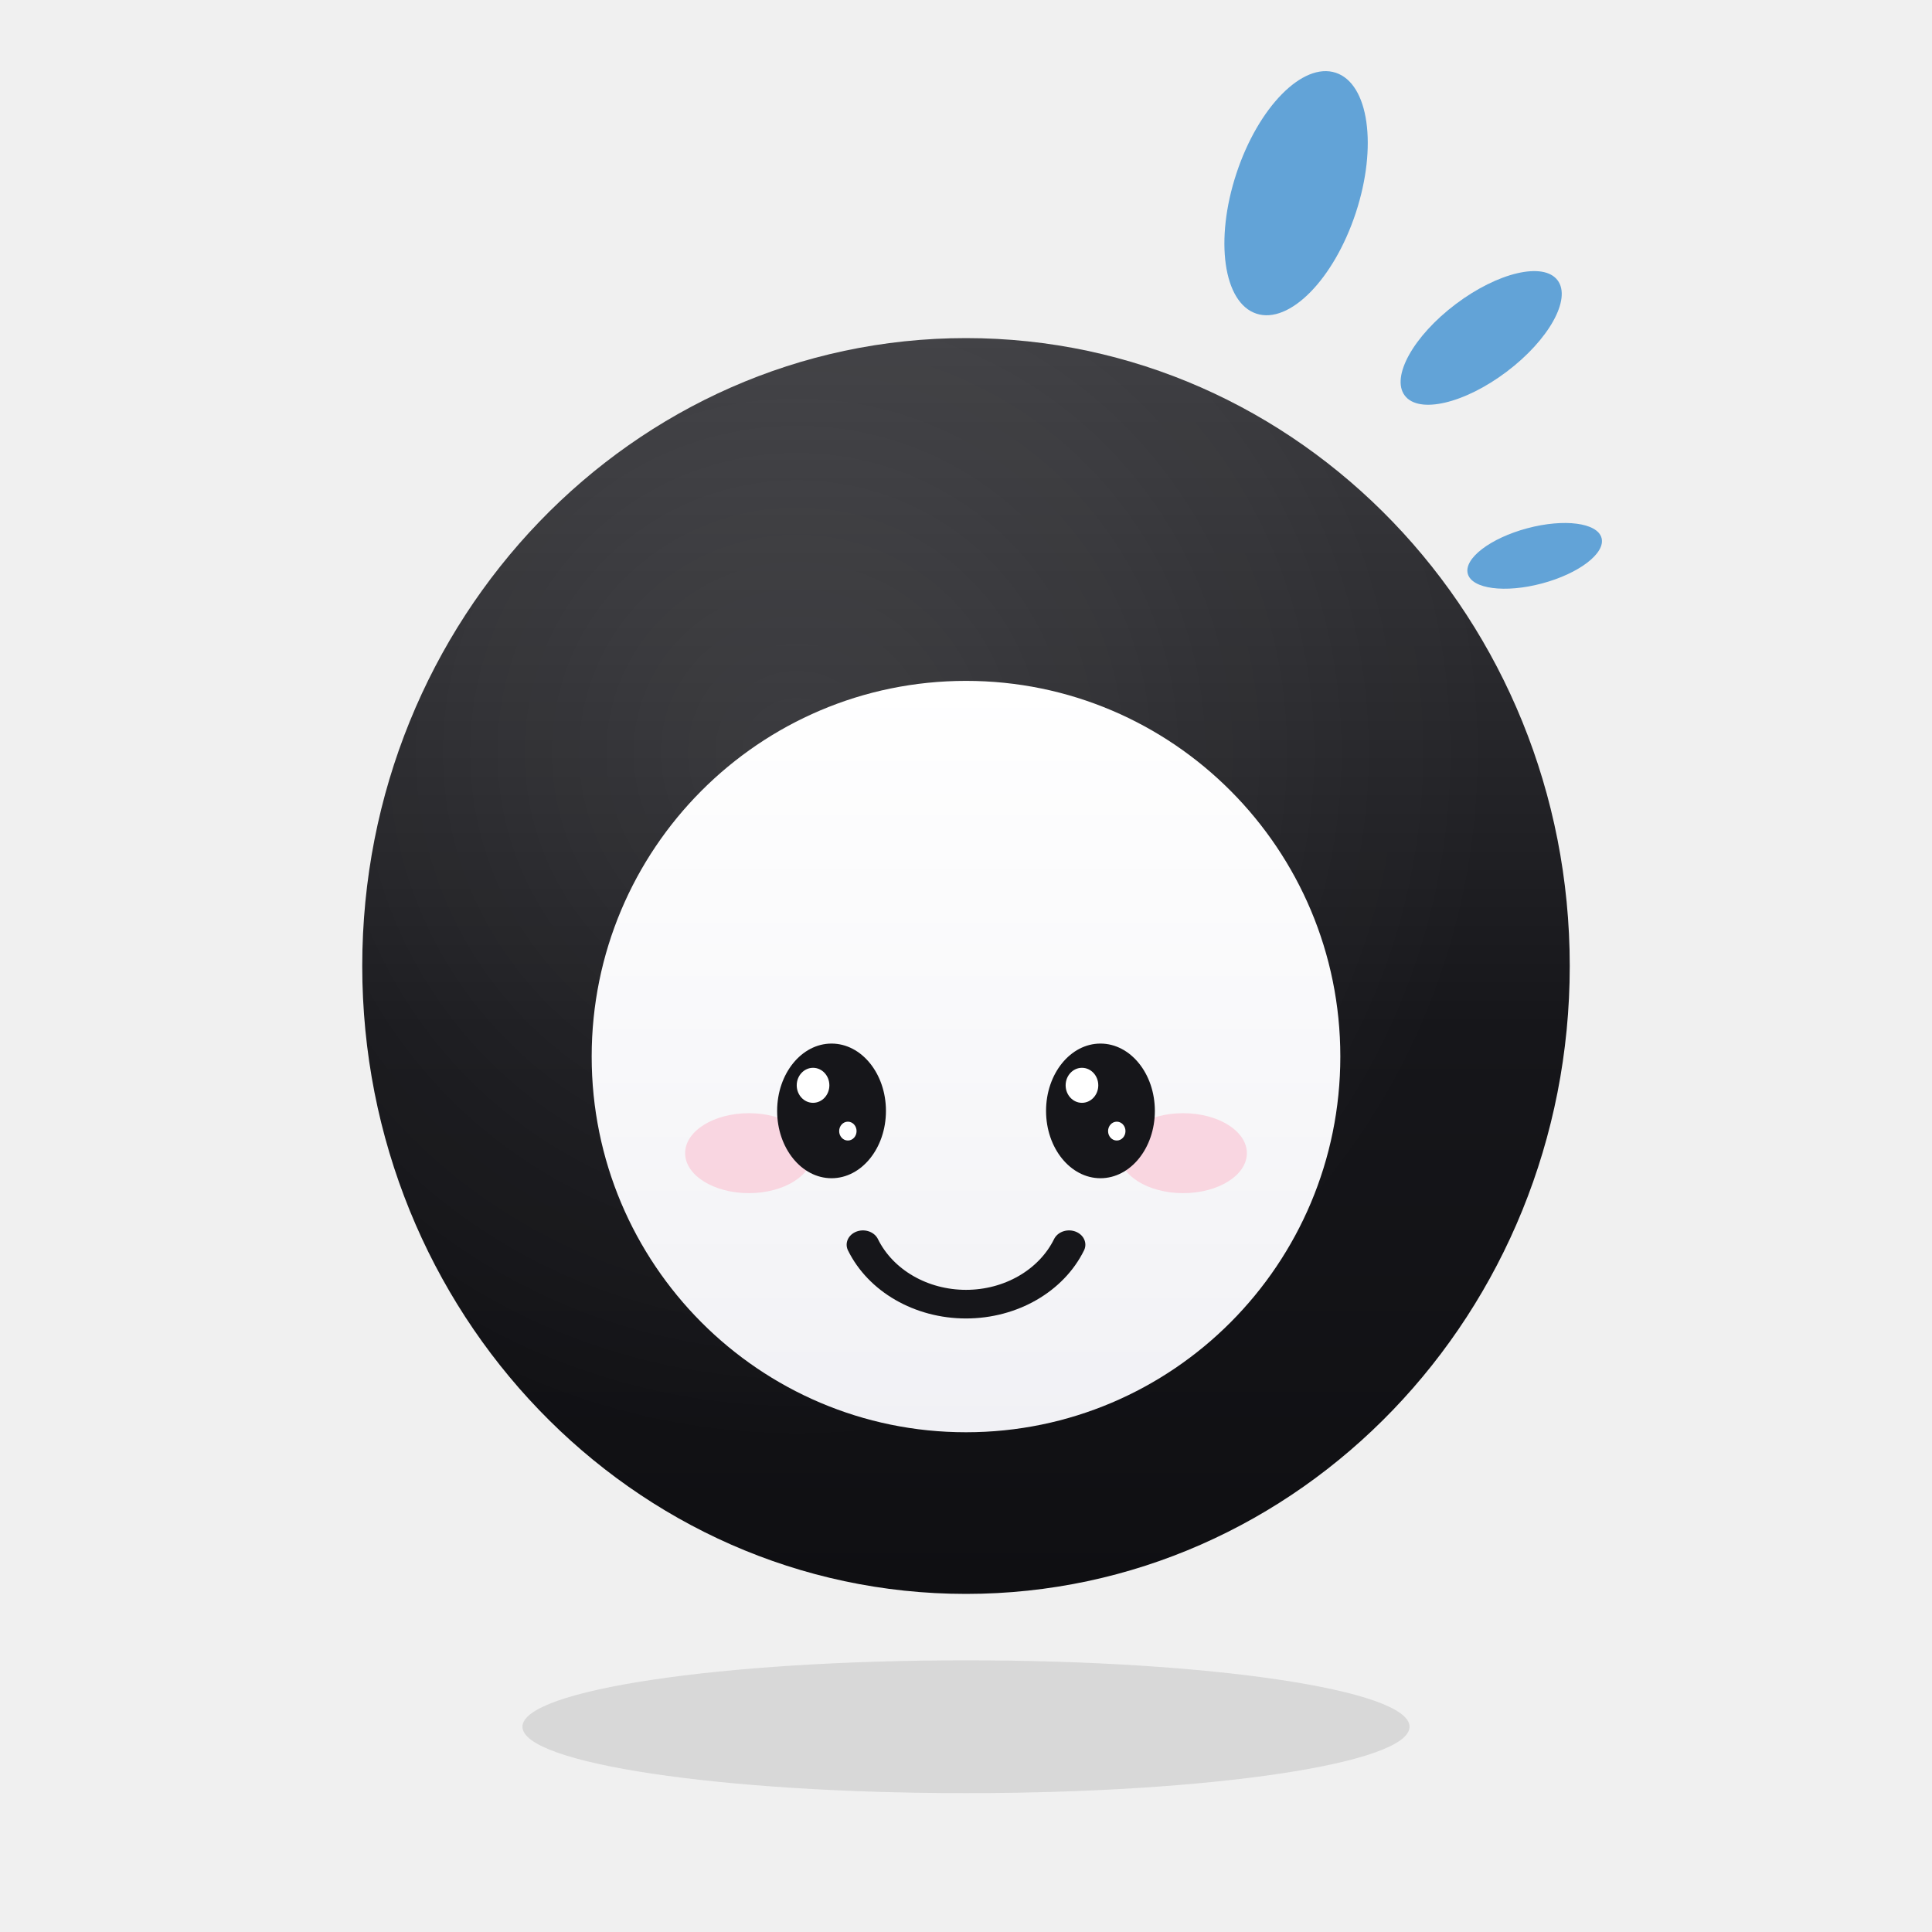
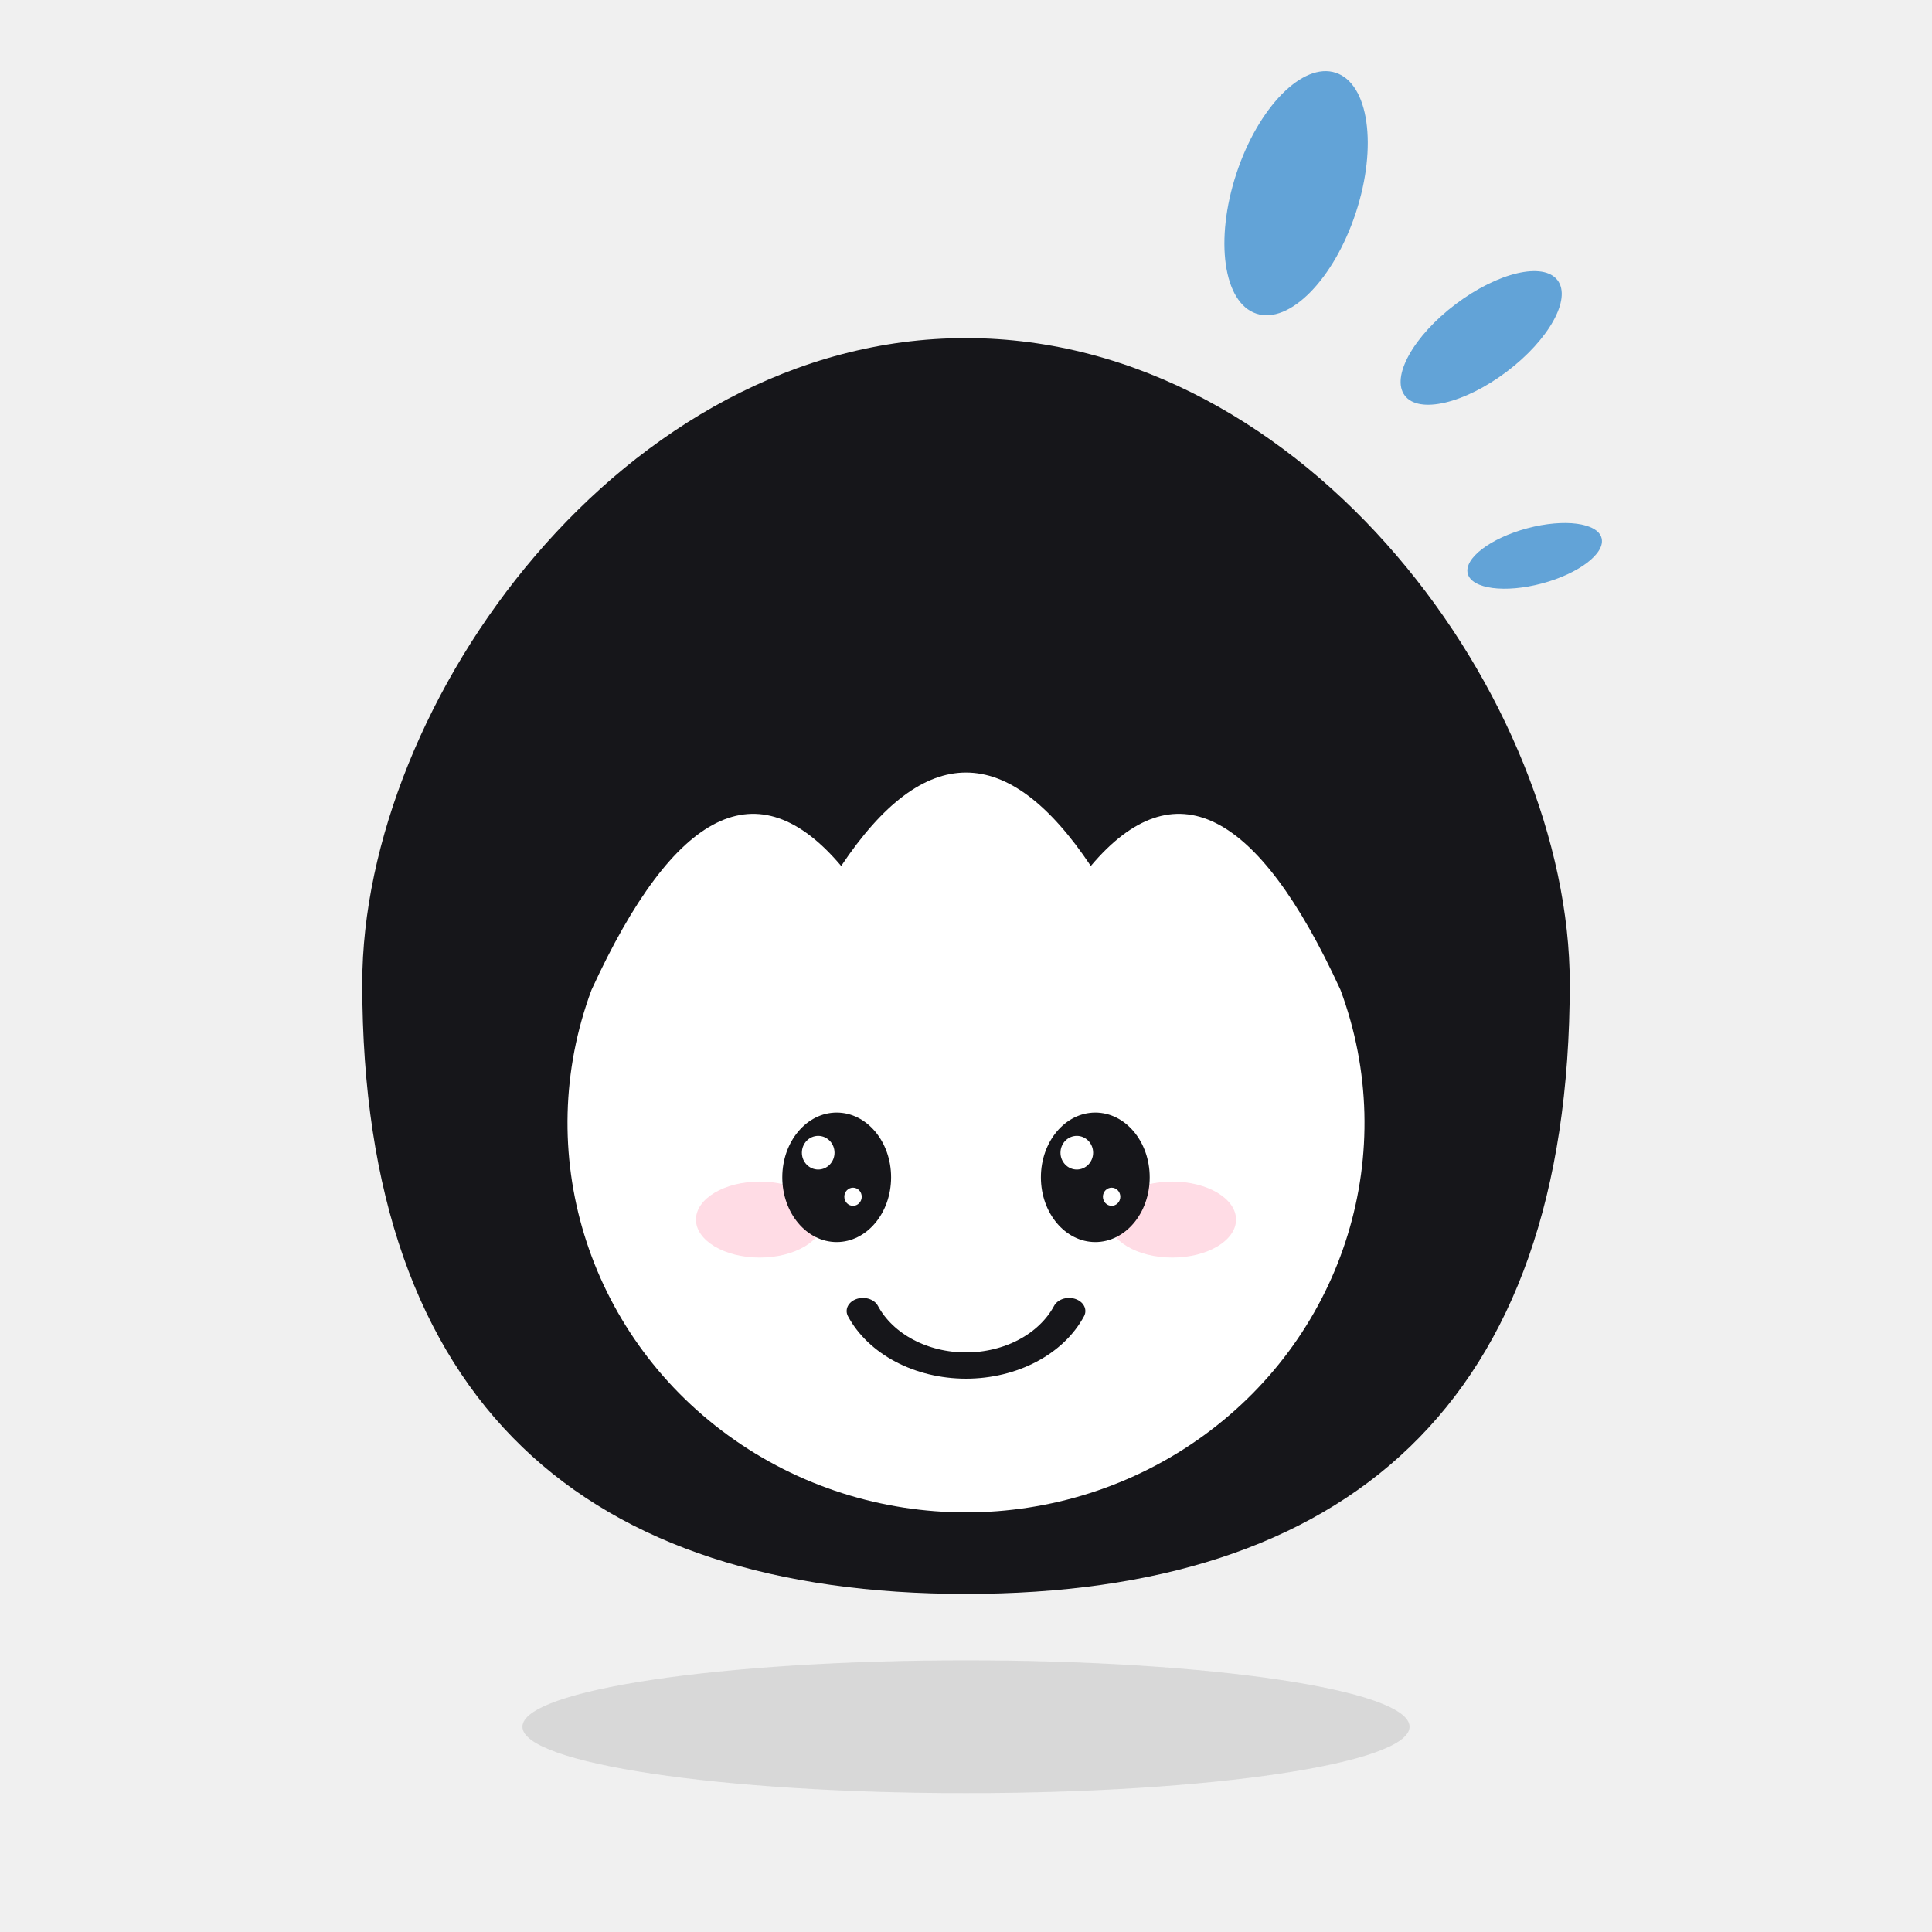
<svg xmlns="http://www.w3.org/2000/svg" width="320" height="320" viewBox="0 0 320 320">
  <defs>
-     <linearGradient id="bg0" gradientUnits="userSpaceOnUse" x1="0" y1="-104" x2="0" y2="104">
-       <stop offset="0" stop-color="#3b3b3f" />
-       <stop offset="0.55" stop-color="#16161A" />
-       <stop offset="1" stop-color="#0f0f12" />
-     </linearGradient>
-     <radialGradient id="bg1" gradientUnits="userSpaceOnUse" cx="-28" cy="-35.36" r="115" fx="-28" fy="-35.36">
-       <stop offset="0" stop-color="#FFFFFF" />
-       <stop offset="1" stop-color="rgba(255,255,255,0)" />
-     </radialGradient>
-     <linearGradient id="bg2" gradientUnits="userSpaceOnUse" x1="0" y1="-47.226" x2="0" y2="77.226">
-       <stop offset="0" stop-color="#FFFFFF" />
-       <stop offset="1" stop-color="#F1F1F5" />
-     </linearGradient>
    <clipPath id="bc1">
-       <path d="M62 15C62 49.367 34.242 77.226 0 77.226C-34.242 77.226 -62 49.367 -62 15C-62 -19.367 -34.242 -47.226 0 -47.226C34.242 -47.226 62 -19.367 62 15" transform="matrix(1 0 0 1 160 160)" />
+       <path d="M62.02 3.941C71.993 30.718 62.802 60.717 39.412 77.734C16.023 94.75 -16.023 94.75 -39.412 77.734C-62.802 60.717 -71.993 30.718 -62.02 3.941Q-41.346 -41.061 -20.673 -16.567Q0 -47.525 20.673 -16.567Q41.346 -41.061 62.02 3.941Z" transform="matrix(1 0 0 1 160 160)" />
    </clipPath>
  </defs>
  <path d="M73.467 126C73.467 132.075 40.575 137 0 137C-40.575 137 -73.467 132.075 -73.467 126C-73.467 119.925 -40.575 115 0 115C40.575 115 73.467 119.925 73.467 126" fill="rgba(22,22,26,0.13)" fill-opacity="0.857" transform="matrix(1 0 0 1 160 160)" />
-   <path d="M100 0C100 57.438 55.228 104 0 104C-55.228 104 -100 57.438 -100 0C-100 -57.438 -55.228 -104 0 -104C55.228 -104 100 -57.438 100 0" fill="url(#bg0)" transform="matrix(1 0 0 1 160 160)" />
-   <path d="M100 0C100 57.438 55.228 104 0 104C-55.228 104 -100 57.438 -100 0C-100 -57.438 -55.228 -104 0 -104C55.228 -104 100 -57.438 100 0" fill="url(#bg1)" fill-opacity="0.1" transform="matrix(1 0 0 1 160 160)" />
-   <path d="M62 15C62 49.367 34.242 77.226 0 77.226C-34.242 77.226 -62 49.367 -62 15C-62 -19.367 -34.242 -47.226 0 -47.226C34.242 -47.226 62 -19.367 62 15" fill="url(#bg2)" transform="matrix(1 0 0 1 160 160)" />
-   <path d="M11.5 0C11.5 3.866 6.351 7 0 7C-6.351 7 -11.5 3.866 -11.5 0C-11.5 -3.866 -6.351 -7 0 -7C6.351 -7 11.5 -3.866 11.5 0" fill="rgba(255,138,168,0.42)" fill-opacity="0.7" transform="matrix(0.918 0 0 0.946 124.036 191)" />
-   <path d="M11.5 0C11.5 3.866 6.351 7 0 7C-6.351 7 -11.5 3.866 -11.5 0C-11.5 -3.866 -6.351 -7 0 -7C6.351 -7 11.5 -3.866 11.5 0" fill="rgba(255,138,168,0.42)" fill-opacity="0.7" transform="matrix(0.918 0 0 0.946 195.964 191)" />
+   <path d="M0 -104C56.792 -104 100 -43.68 100 2.912C100 72.8 62.674 104 0 104C-62.674 104 -100 72.8 -100 2.912C-100 -43.68 -56.792 -104 0 -104Z" fill="#16161A" transform="matrix(1 0 0 1 160 160)" />
+   <path d="M62.02 3.941C71.993 30.718 62.802 60.717 39.412 77.734C16.023 94.75 -16.023 94.75 -39.412 77.734C-62.802 60.717 -71.993 30.718 -62.02 3.941Q-41.346 -41.061 -20.673 -16.567Q0 -47.525 20.673 -16.567Q41.346 -41.061 62.02 3.941Z" fill="#FFFFFF" transform="matrix(1 0 0 1 160 160)" />
+   <path d="M11.5 0C11.5 3.866 6.351 7 0 7C-6.351 7 -11.5 3.866 -11.5 0C-11.5 -3.866 -6.351 -7 0 -7C6.351 -7 11.5 -3.866 11.5 0" fill="rgba(255,138,168,0.42)" fill-opacity="0.7" transform="matrix(0.918 0 0 0.899 125.83 202)" />
+   <path d="M11.5 0C11.5 3.866 6.351 7 0 7C-6.351 7 -11.5 3.866 -11.5 0C-11.5 -3.866 -6.351 -7 0 -7C6.351 -7 11.5 -3.866 11.5 0" fill="rgba(255,138,168,0.42)" fill-opacity="0.7" transform="matrix(0.918 0 0 0.899 194.17 202)" />
  <g clip-path="url(#bc1)">
-     <path d="M9.28 0C9.28 6.362 5.125 11.52 0 11.52C-5.125 11.52 -9.28 6.362 -9.28 0C-9.28 -6.362 -5.125 -11.52 0 -11.52C5.125 -11.52 9.28 -6.362 9.28 0" fill="#16161A" transform="matrix(0.971 0 0 0.968 137.73 184)" />
-     <path d="M-0.371 -4.378C-0.371 -2.723 -1.618 -1.382 -3.155 -1.382C-4.693 -1.382 -5.939 -2.723 -5.939 -4.378C-5.939 -6.032 -4.693 -7.373 -3.155 -7.373C-1.618 -7.373 -0.371 -6.032 -0.371 -4.378" fill="#FFFFFF" transform="matrix(0.971 0 0 0.968 137.73 184)" />
-     <path d="M4.269 3.456C4.269 4.347 3.604 5.069 2.784 5.069C1.964 5.069 1.299 4.347 1.299 3.456C1.299 2.565 1.964 1.843 2.784 1.843C3.604 1.843 4.269 2.565 4.269 3.456" fill="#FFFFFF" transform="matrix(0.971 0 0 0.968 137.73 184)" />
-     <path d="M9.28 0C9.28 6.362 5.125 11.52 0 11.52C-5.125 11.52 -9.28 6.362 -9.28 0C-9.28 -6.362 -5.125 -11.52 0 -11.52C5.125 -11.52 9.28 -6.362 9.28 0" fill="#16161A" transform="matrix(0.971 0 0 0.968 182.27 184)" />
-     <path d="M-0.371 -4.378C-0.371 -2.723 -1.618 -1.382 -3.155 -1.382C-4.693 -1.382 -5.939 -2.723 -5.939 -4.378C-5.939 -6.032 -4.693 -7.373 -3.155 -7.373C-1.618 -7.373 -0.371 -6.032 -0.371 -4.378" fill="#FFFFFF" transform="matrix(0.971 0 0 0.968 182.27 184)" />
-     <path d="M4.269 3.456C4.269 4.347 3.604 5.069 2.784 5.069C1.964 5.069 1.299 4.347 1.299 3.456C1.299 2.565 1.964 1.843 2.784 1.843C3.604 1.843 4.269 2.565 4.269 3.456" fill="#FFFFFF" transform="matrix(0.971 0 0 0.968 182.27 184)" />
-     <path d="M17.07 0.187C14.125 6.994 7.417 11.4 0 11.4C-7.417 11.4 -14.125 6.994 -17.07 0.187" fill="none" stroke="#16161A" stroke-width="5.4" stroke-linecap="round" stroke-linejoin="round" transform="matrix(1 0 0 0.878 160 206)" />
+     <path d="M9.28 0C9.28 6.362 5.125 11.52 0 11.52C-5.125 11.52 -9.28 6.362 -9.28 0C-9.28 -6.362 -5.125 -11.52 0 -11.52C5.125 -11.52 9.28 -6.362 9.28 0" fill="#16161A" transform="matrix(0.971 0 0 0.931 138.583 195)" />
+     <path d="M-0.371 -4.378C-0.371 -2.723 -1.618 -1.382 -3.155 -1.382C-4.693 -1.382 -5.939 -2.723 -5.939 -4.378C-5.939 -6.032 -4.693 -7.373 -3.155 -7.373C-1.618 -7.373 -0.371 -6.032 -0.371 -4.378" fill="#FFFFFF" transform="matrix(0.971 0 0 0.931 138.583 195)" />
+     <path d="M4.269 3.456C4.269 4.347 3.604 5.069 2.784 5.069C1.964 5.069 1.299 4.347 1.299 3.456C1.299 2.565 1.964 1.843 2.784 1.843C3.604 1.843 4.269 2.565 4.269 3.456" fill="#FFFFFF" transform="matrix(0.971 0 0 0.931 138.583 195)" />
+     <path d="M9.28 0C9.28 6.362 5.125 11.52 0 11.52C-5.125 11.52 -9.28 6.362 -9.28 0C-9.28 -6.362 -5.125 -11.52 0 -11.52C5.125 -11.52 9.28 -6.362 9.28 0" fill="#16161A" transform="matrix(0.971 0 0 0.931 181.417 195)" />
+     <path d="M-0.371 -4.378C-0.371 -2.723 -1.618 -1.382 -3.155 -1.382C-4.693 -1.382 -5.939 -2.723 -5.939 -4.378C-5.939 -6.032 -4.693 -7.373 -3.155 -7.373C-1.618 -7.373 -0.371 -6.032 -0.371 -4.378" fill="#FFFFFF" transform="matrix(0.971 0 0 0.931 181.417 195)" />
+     <path d="M4.269 3.456C4.269 4.347 3.604 5.069 2.784 5.069C1.964 5.069 1.299 4.347 1.299 3.456C1.299 2.565 1.964 1.843 2.784 1.843C3.604 1.843 4.269 2.565 4.269 3.456" fill="#FFFFFF" transform="matrix(0.971 0 0 0.931 181.417 195)" />
+     <path d="M17.07 0.187C14.125 6.994 7.417 11.4 0 11.4C-7.417 11.4 -14.125 6.994 -17.07 0.187" fill="none" stroke="#16161A" stroke-width="5.4" stroke-linecap="round" stroke-linejoin="round" transform="matrix(1 0 0 0.805 160 217)" />
  </g>
  <path d="M10.407 0C10.407 11.598 5.748 21 0 21C-5.748 21 -10.407 11.598 -10.407 0C-10.407 -11.598 -5.748 -21 0 -21C5.748 -21 10.407 -11.598 10.407 0" fill="#1478C9" fill-opacity="0.644" transform="matrix(0.95 0.313 -0.313 0.95 214.672 32)" />
  <path d="M7.013 0C7.013 8.759 3.873 15.859 0 15.859C-3.873 15.859 -7.013 8.759 -7.013 0C-7.013 -8.759 -3.873 -15.859 0 -15.859C3.873 -15.859 7.013 -8.759 7.013 0" fill="#1478C9" fill-opacity="0.644" transform="matrix(0.602 0.798 -0.798 0.602 245.33 55.971)" />
  <path d="M4.73 0C4.73 6.334 2.612 11.469 0 11.469C-2.612 11.469 -4.73 6.334 -4.73 0C-4.73 -6.334 -2.612 -11.469 0 -11.469C2.612 -11.469 4.73 -6.334 4.73 0" fill="#1478C9" fill-opacity="0.644" transform="matrix(0.258 0.966 -0.966 0.258 254.188 92.067)" />
</svg>
